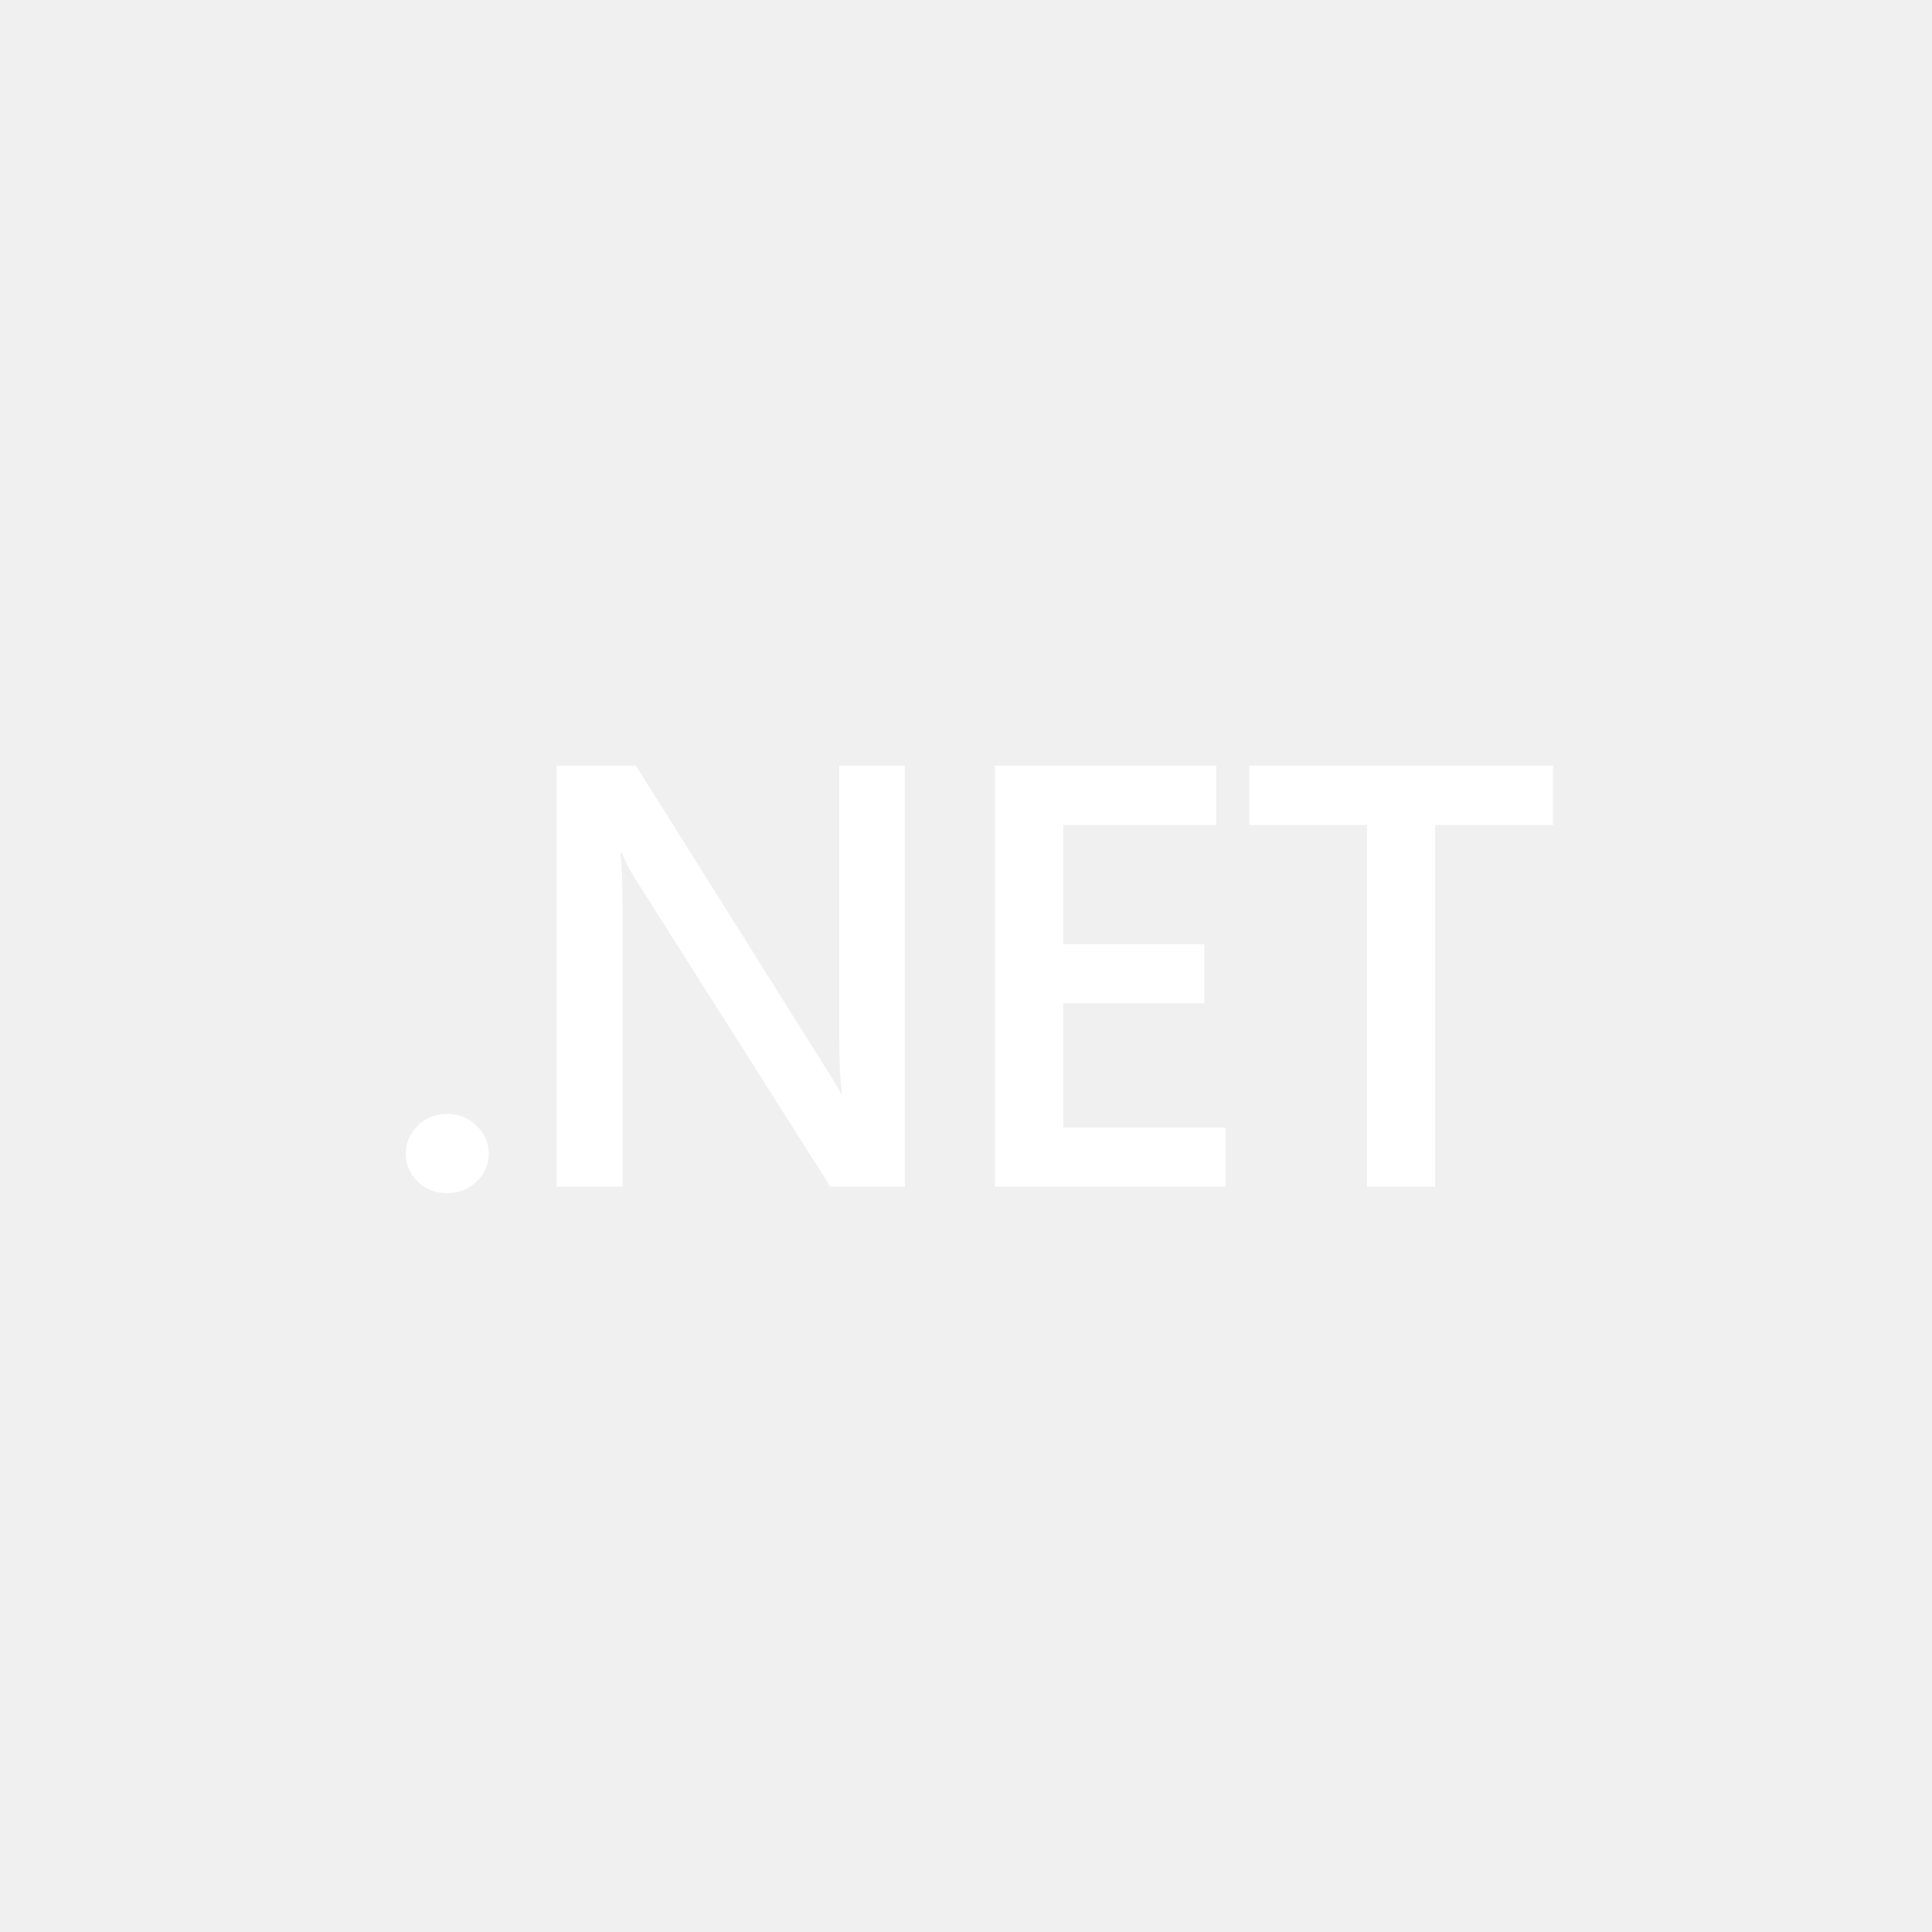
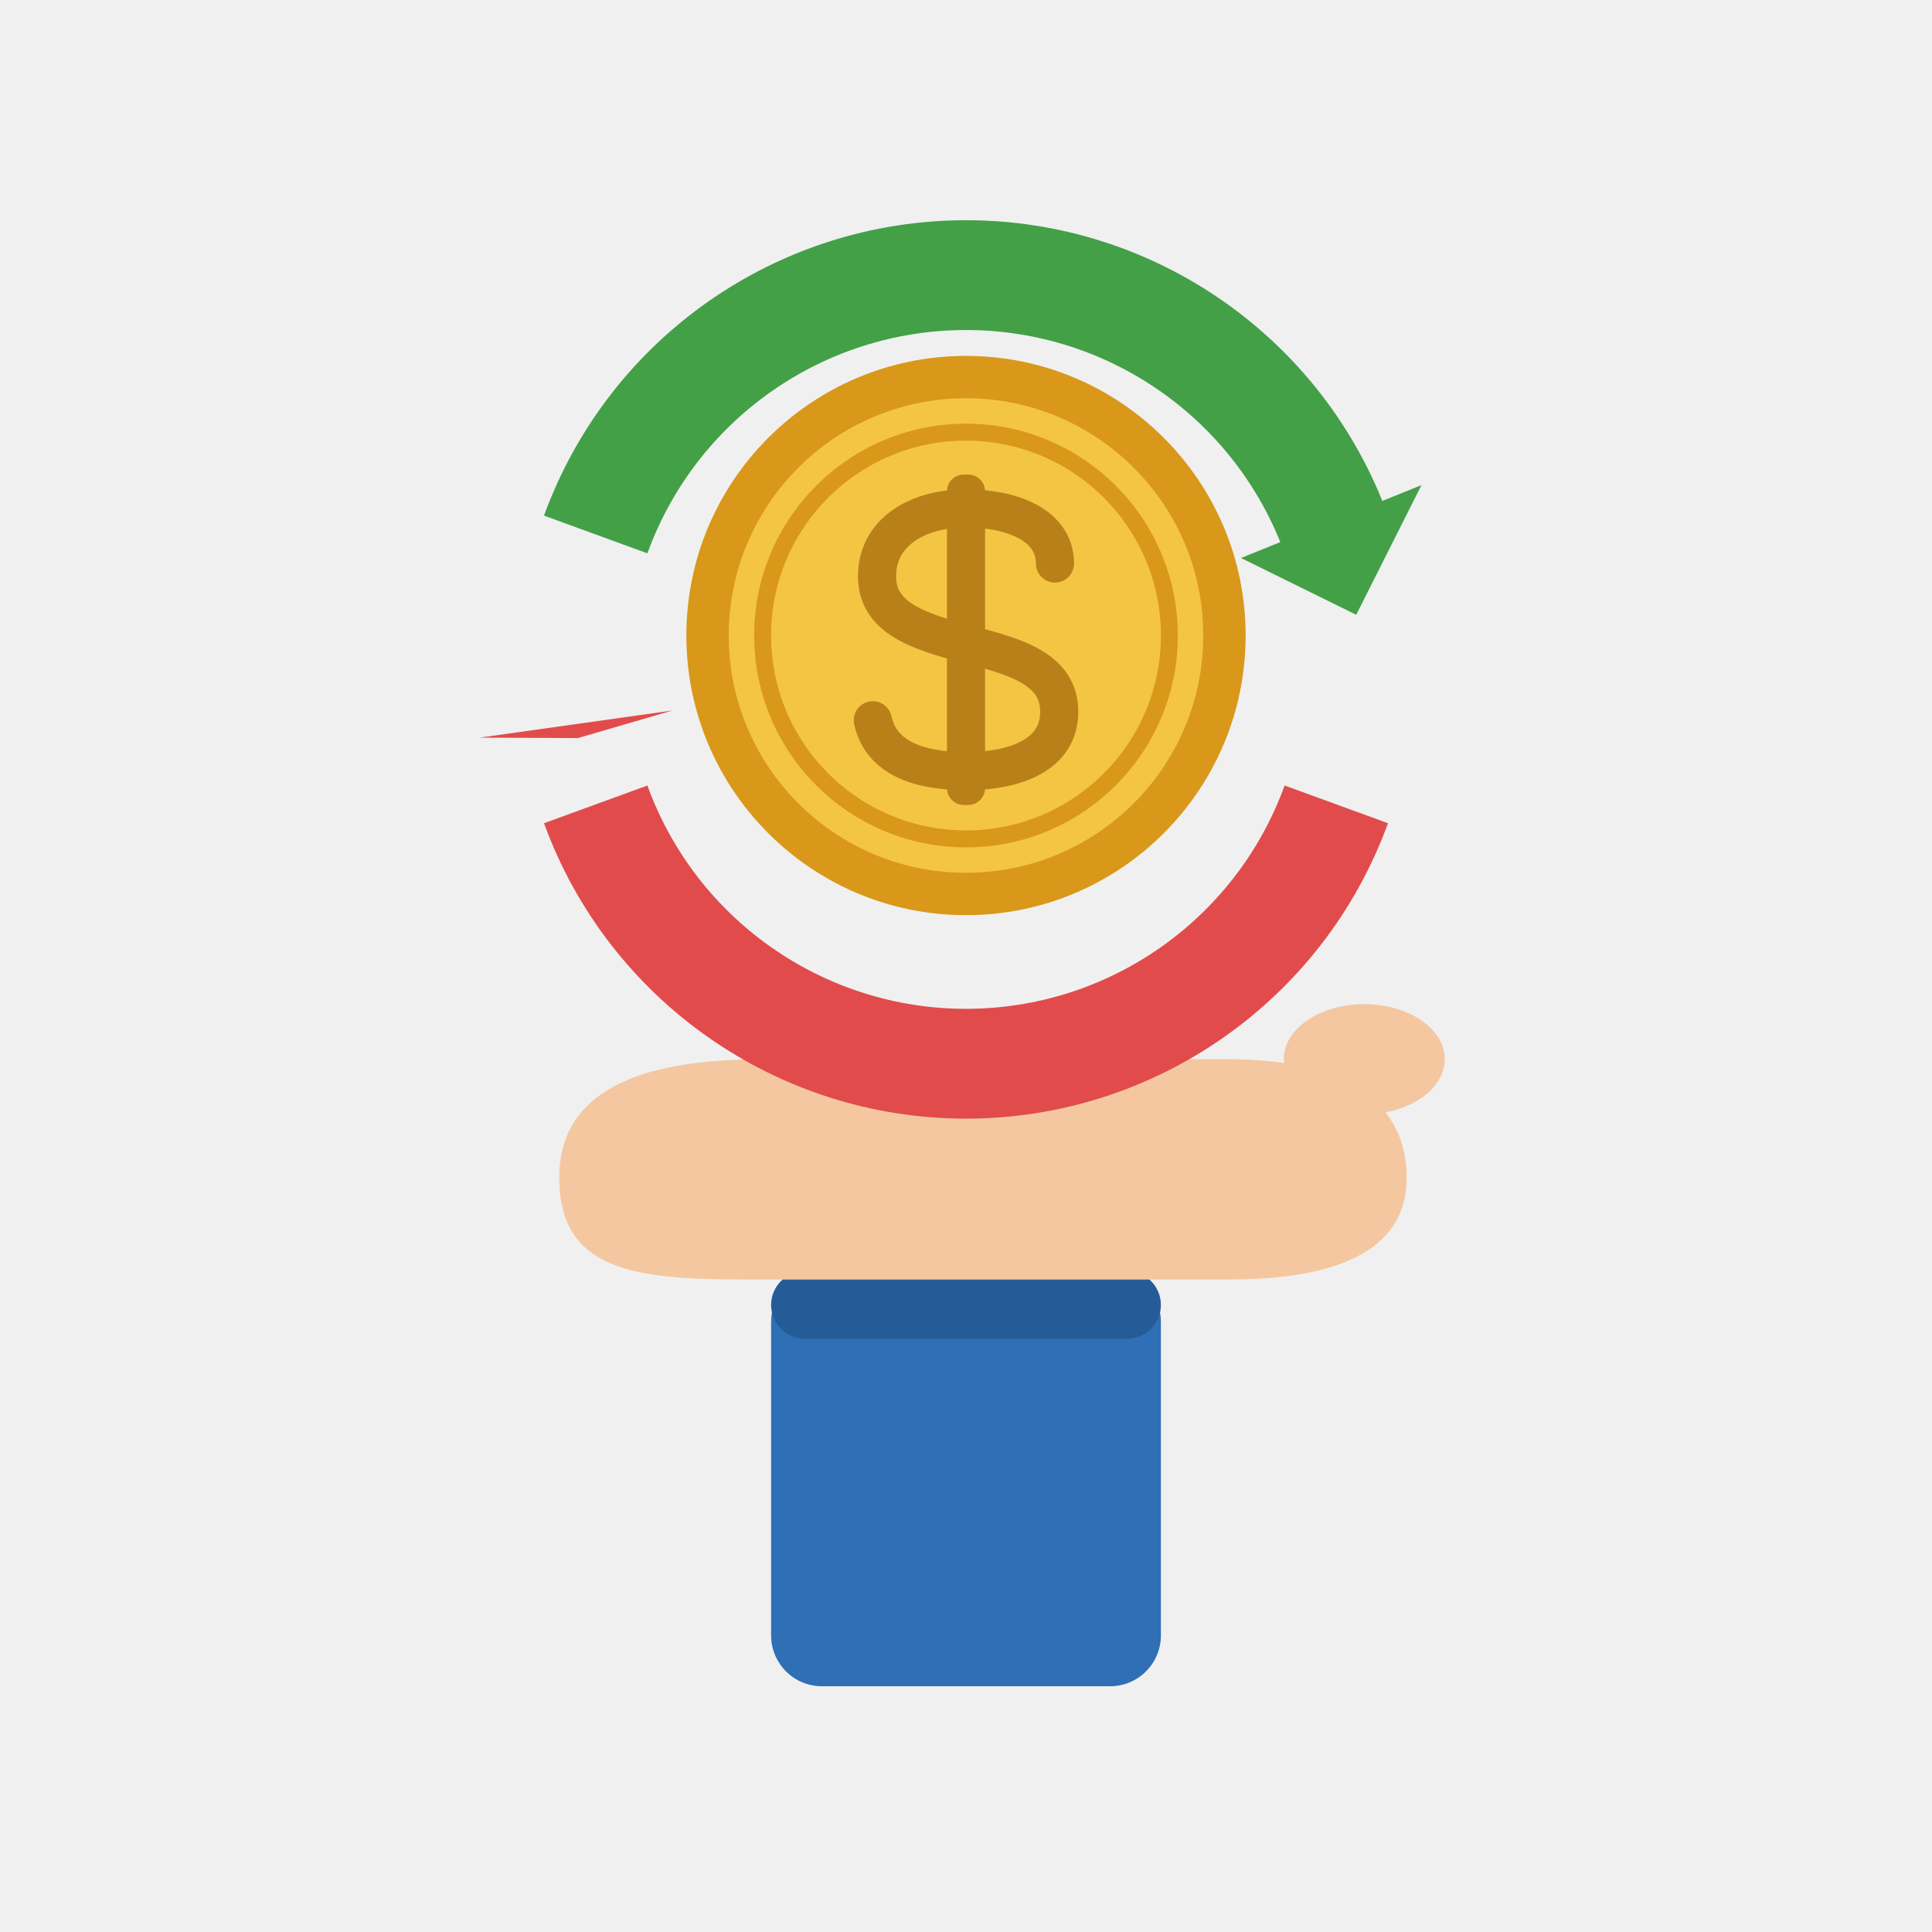
- <svg xmlns="http://www.w3.org/2000/svg" width="456" height="456" viewBox="0 0 456 456" version="1.1" xml:space="preserve" style="fill-rule:evenodd;clip-rule:evenodd;stroke-linejoin:round;stroke-miterlimit:2;">
-   <path d="m 105.5,281.609 c -2.703,0 -5.001,-0.9 -6.893,-2.702 -1.892,-1.848 -2.838,-4.042 -2.838,-6.582 0,-2.587 0.946,-4.804 2.838,-6.652 1.892,-1.848 4.19,-2.772 6.893,-2.772 2.748,0 5.068,0.924 6.96,2.772 1.937,1.848 2.906,4.064 2.906,6.652 0,2.54 -0.968,4.734 -2.906,6.582 -1.892,1.802 -4.212,2.702 -6.96,2.702 z" style="fill:#ffffff;fill-rule:nonzero;stroke-width:0.838" />
-   <path d="M 213.561,280.084 H 195.99 L 149.7,207.054 c -1.171,-1.848 -2.14,-3.765 -2.906,-5.751 h -0.406 c 0.361,2.125 0.541,6.675 0.541,13.65 v 65.132 h -15.543 v -99.36 h 18.719 l 44.737,71.298 c 1.892,2.957 3.109,4.989 3.649,6.098 h 0.27 c -0.45,-2.632 -0.676,-7.09 -0.676,-13.373 v -64.023 h 15.476 z" style="fill:#ffffff;fill-rule:nonzero;stroke-width:0.838" />
-   <path d="m 289.251,280.084 h -54.401 v -99.36 h 52.238 v 13.997 h -36.154 v 28.131 h 33.316 v 13.927 h -33.316 v 29.378 h 38.316 z" style="fill:#ffffff;fill-rule:nonzero;stroke-width:0.838" />
-   <path d="M 366.565,194.721 H 338.722 v 85.363 h -16.084 v -85.363 h -27.775 v -13.997 h 71.701 z" style="fill:#ffffff;fill-rule:nonzero;stroke-width:0.838" />
+ <svg xmlns="http://www.w3.org/2000/svg" width="456" height="456" viewBox="0 0 456 456" version="1.1" style="fill-rule:evenodd;clip-rule:evenodd;stroke-linejoin:round;stroke-miterlimit:2;">
+   <g>
+     <rect x="182" y="300" width="92" height="98" rx="12" fill="#2F6FB5" />
+     <rect x="182" y="300" width="92" height="16" rx="8" fill="#255C98" />
+     <path d="M 132,278 C 132,258 150,250 180,250 L 290,250 C 314,250 332,258 332,278 C 332,296 314,302 290,302 L 176,302 C 150,302 132,300 132,278 Z" fill="#F4C7A1" />
+     <ellipse cx="322" cy="250" rx="19" ry="13" fill="#F4C7A1" />
+   </g>
+   <path d="M 128.4,121.7 A 106 106 0 0 1 327.6,121.7 L 303.2,130.6 A 80 80 0 0 0 152.8,130.6 Z" fill="#43A047" />
+   <polygon points="335.5,114.5 320.1,145.1 292.9,131.7" fill="#43A047" />
+   <path d="M 327.6,194.3 A 106 106 0 0 1 128.4,194.3 L 152.8,185.4 A 80 80 0 0 0 303.2,185.4 Z" fill="#E24B4B" />
+   <polygon points="113.2,174.1 136.4,174.2 158.7,167.7" fill="#E24B4B" />
+   <circle cx="228" cy="150" r="66" fill="#D9981A" />
+   <circle cx="228" cy="150" r="56" fill="#F4C542" />
+   <circle cx="228" cy="150" r="48" fill="none" stroke="#D9981A" stroke-width="4" />
+   <path d="M 249,133 C 249,124 239,120 228,120 C 216,120 207,126 207,136 C 207,146 217,149 228,152 C 240,155 250,158 250,168 C 250,178 240,182 228,182 C 217,182 208,179 206,170" fill="none" stroke="#B9801A" stroke-width="9" stroke-linecap="round" />
+   <rect x="223.5" y="112" width="9" height="78" rx="4" fill="#B9801A" />
</svg>
